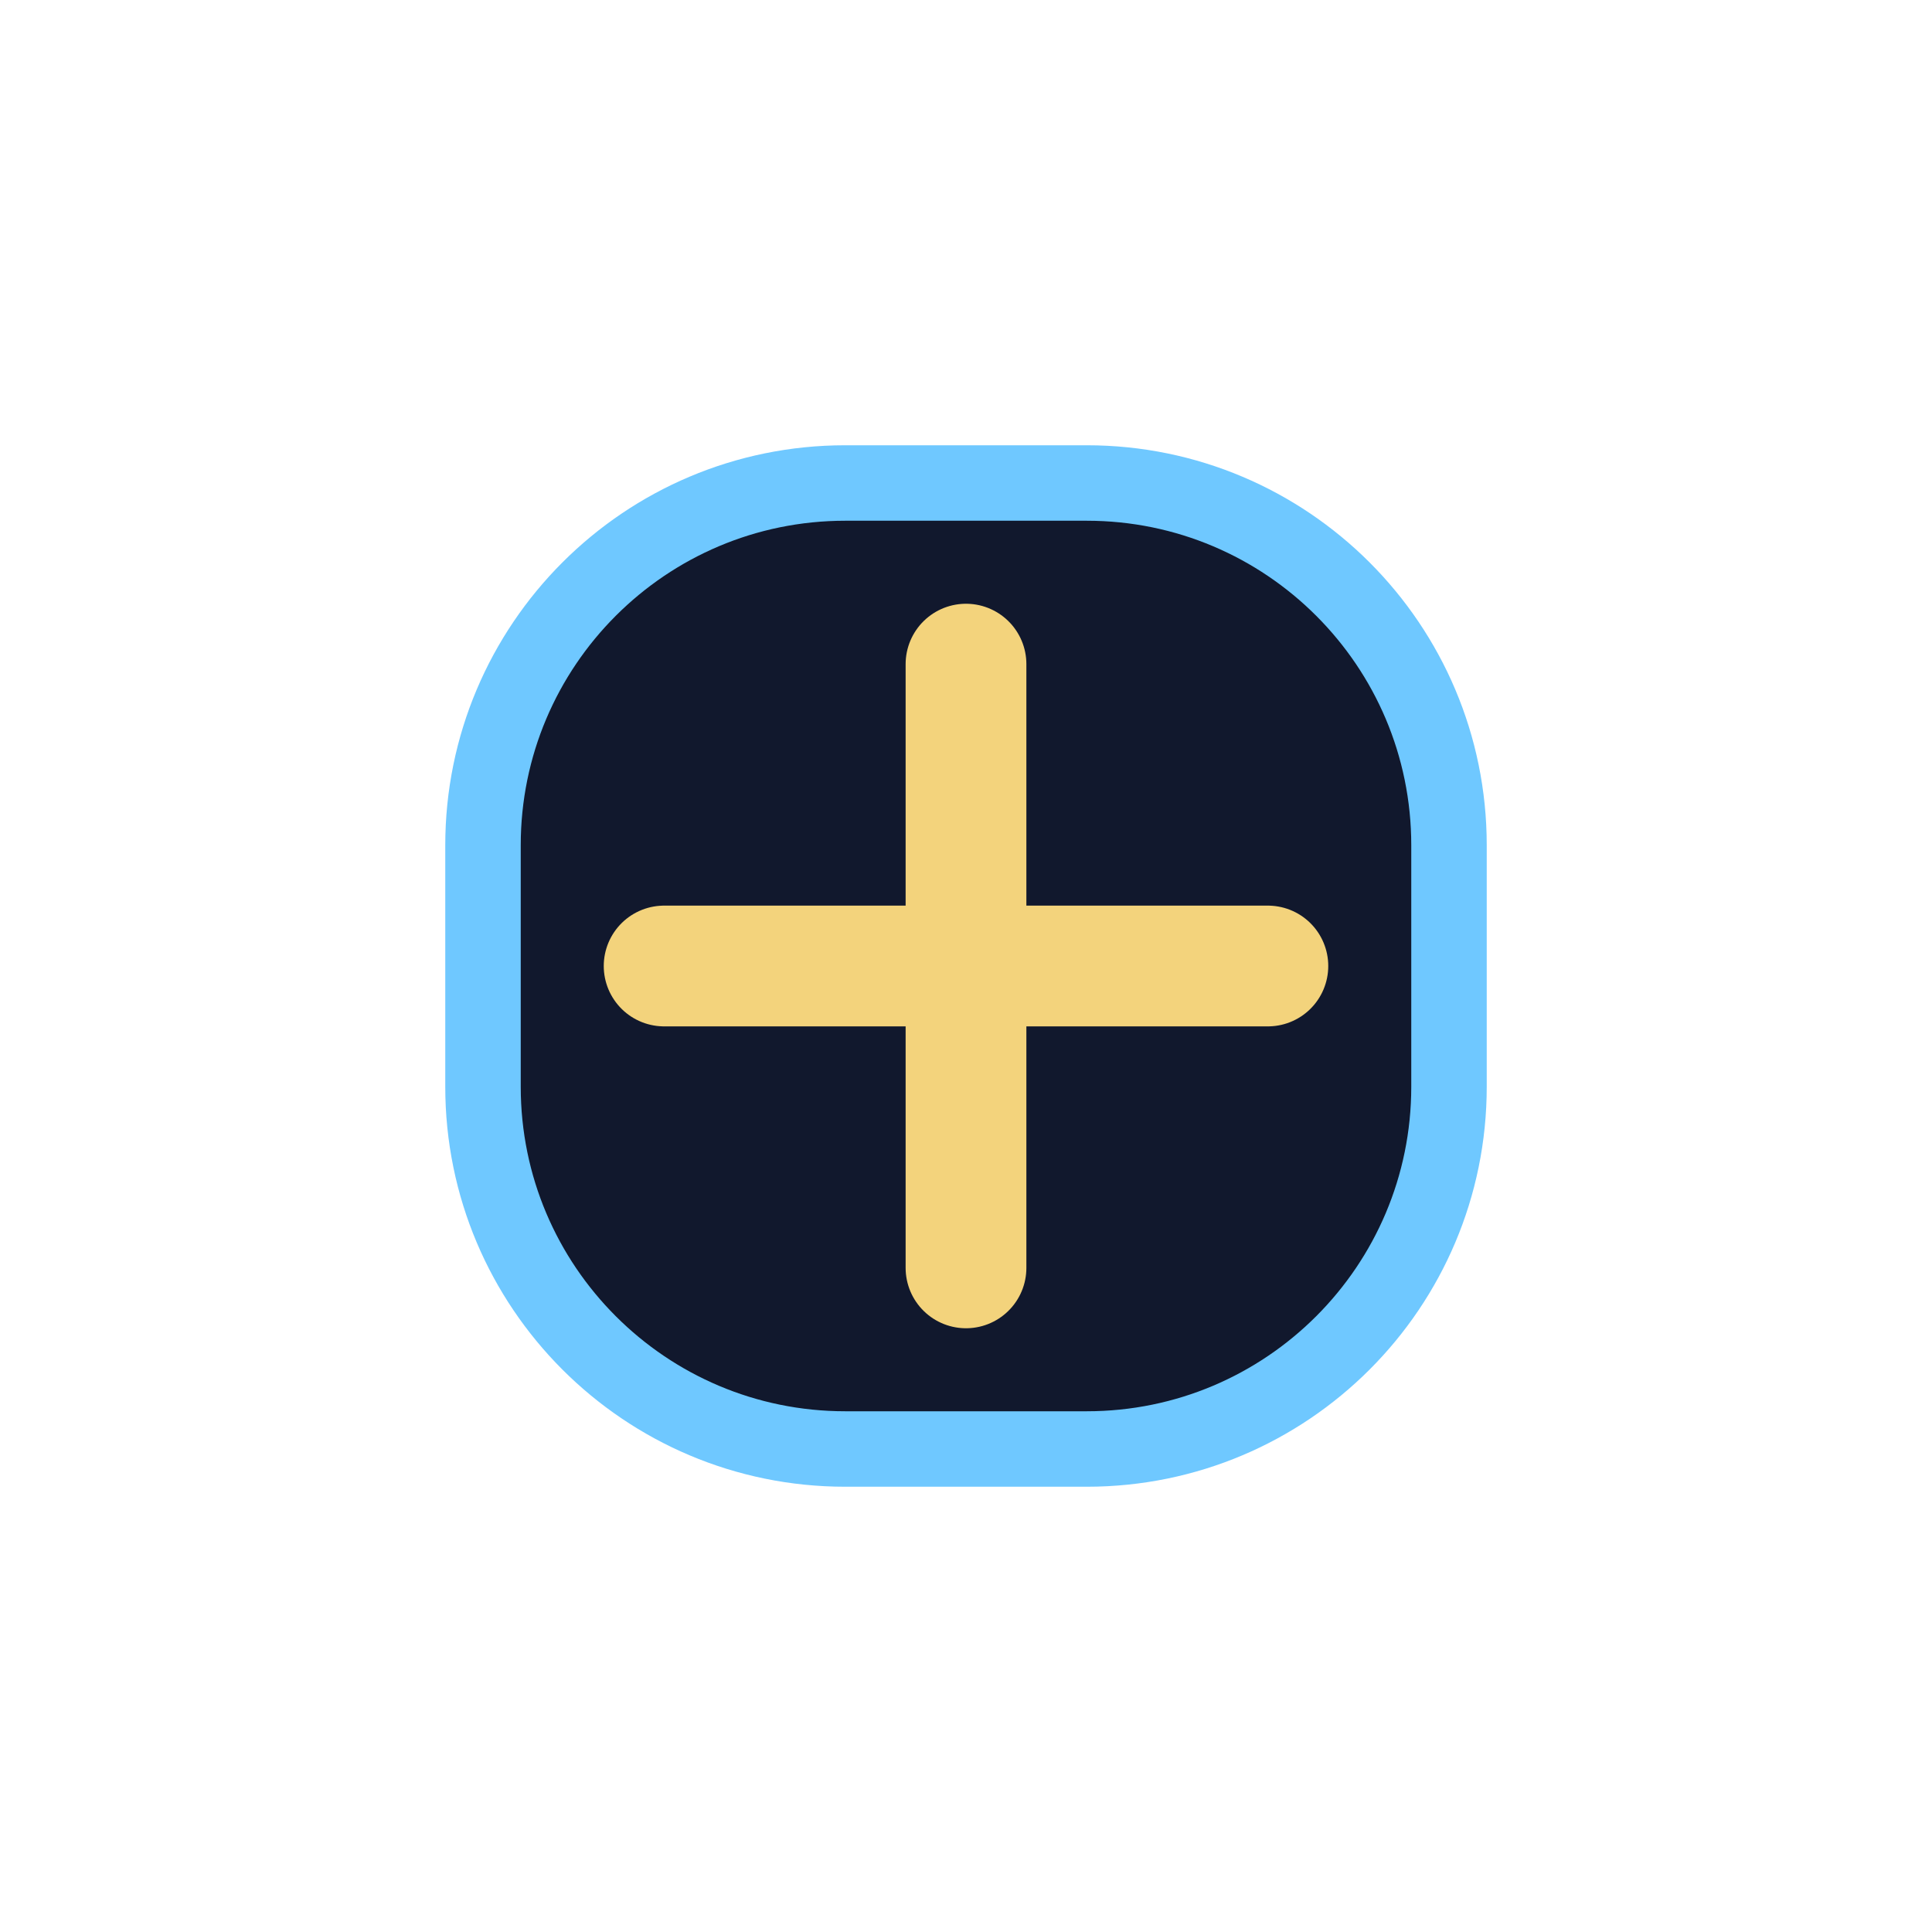
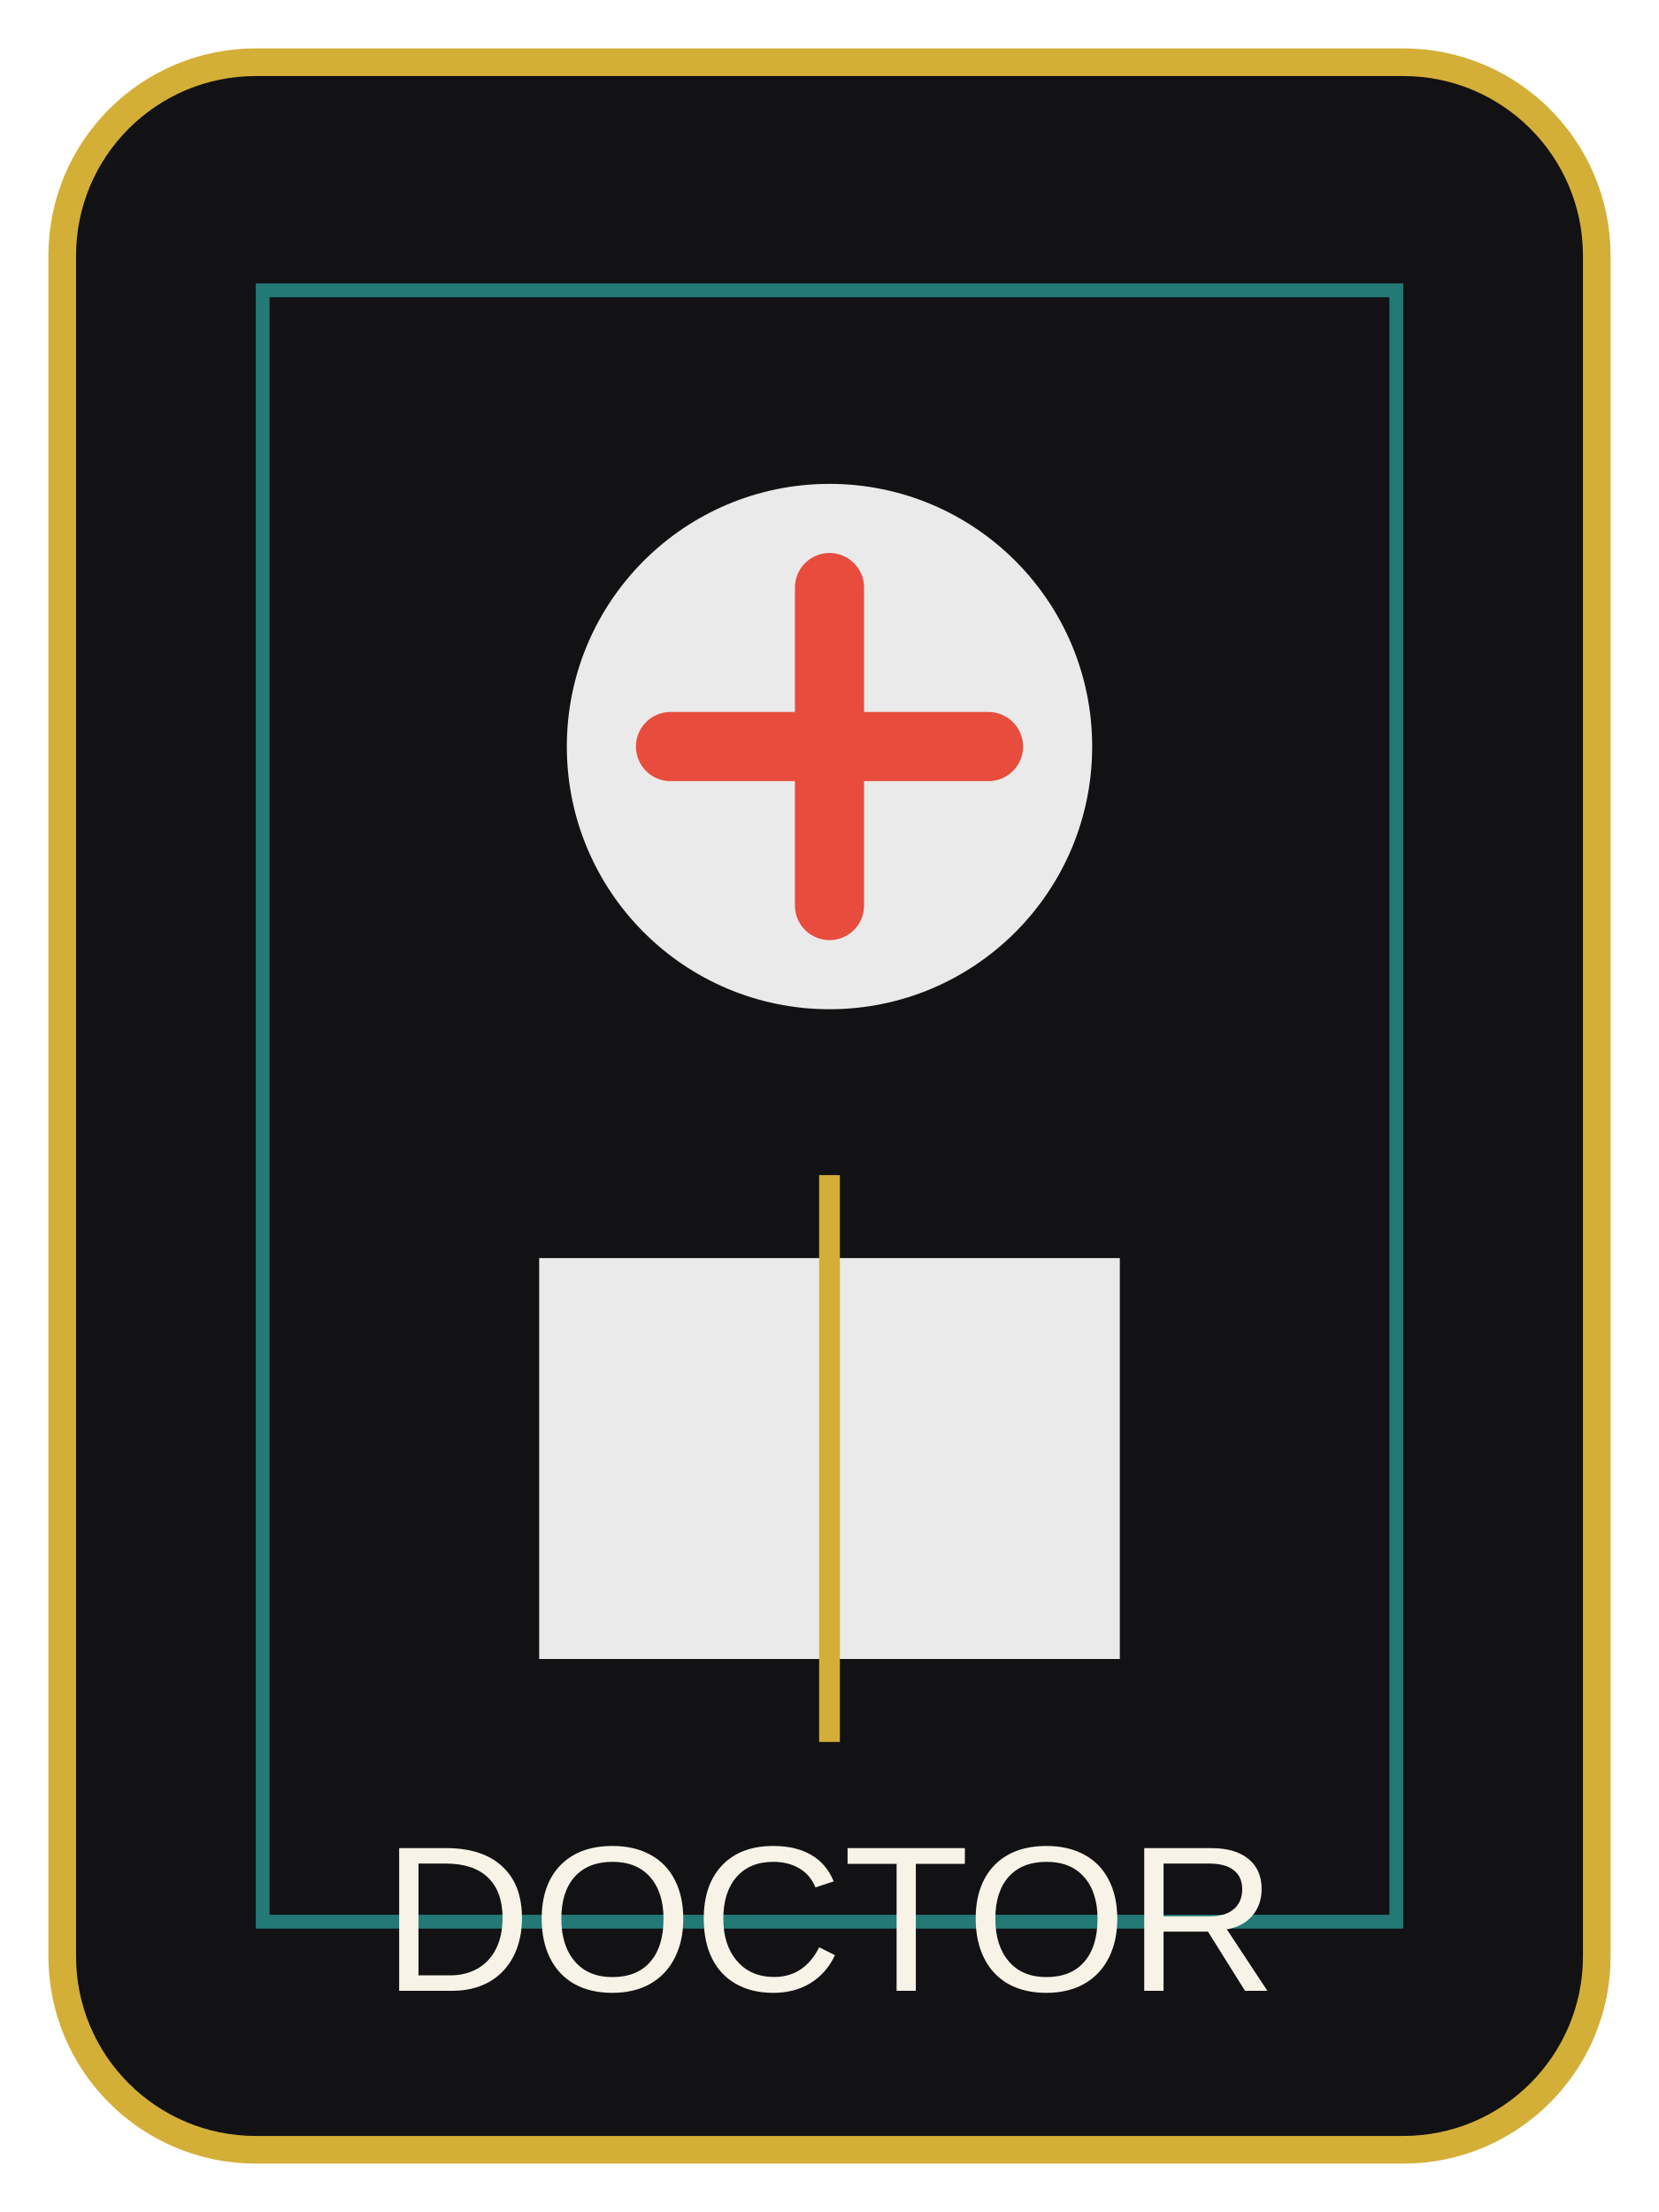
- <svg xmlns="http://www.w3.org/2000/svg" width="64" height="64" viewBox="0 0 64 64" fill="none">
-   <defs>
-     <linearGradient id="doc-g" x1="16" y1="16" x2="48" y2="48">
-       <stop stop-color="#6FC8FF" />
-       <stop offset="1" stop-color="#53E1C0" />
-     </linearGradient>
-   </defs>
-   <rect x="16" y="16" width="32" height="32" rx="12" fill="#11182D" stroke="url(#doc-g)" stroke-width="2.5" />
-   <path d="M32 22V42" stroke="#F3D37C" stroke-width="4" stroke-linecap="round" />
-   <path d="M22 32H42" stroke="#F3D37C" stroke-width="4" stroke-linecap="round" />
+ <svg xmlns="http://www.w3.org/2000/svg" viewBox="0 0 240 320" fill="none">
+   <rect x="9" y="9" width="222" height="302" rx="28" fill="#121214" stroke="#D4AF37" stroke-width="4" />
+   <path d="M38 42h164v236H38z" stroke="#2AA5A0" stroke-width="2" opacity="0.7" />
+   <circle cx="120" cy="108" r="38" fill="#EAEAEA" />
+   <path d="M120 85v46M97 108h46" stroke="#E74C3C" stroke-width="10" stroke-linecap="round" />
+   <path d="M78 182h84v58H78z" fill="#EAEAEA" />
+   <path d="M120 170v82" stroke="#D4AF37" stroke-width="3" />
+   <text x="120" y="288" font-size="30" text-anchor="middle" fill="#F8F3E7" font-family="Arial">DOCTOR</text>
</svg>
